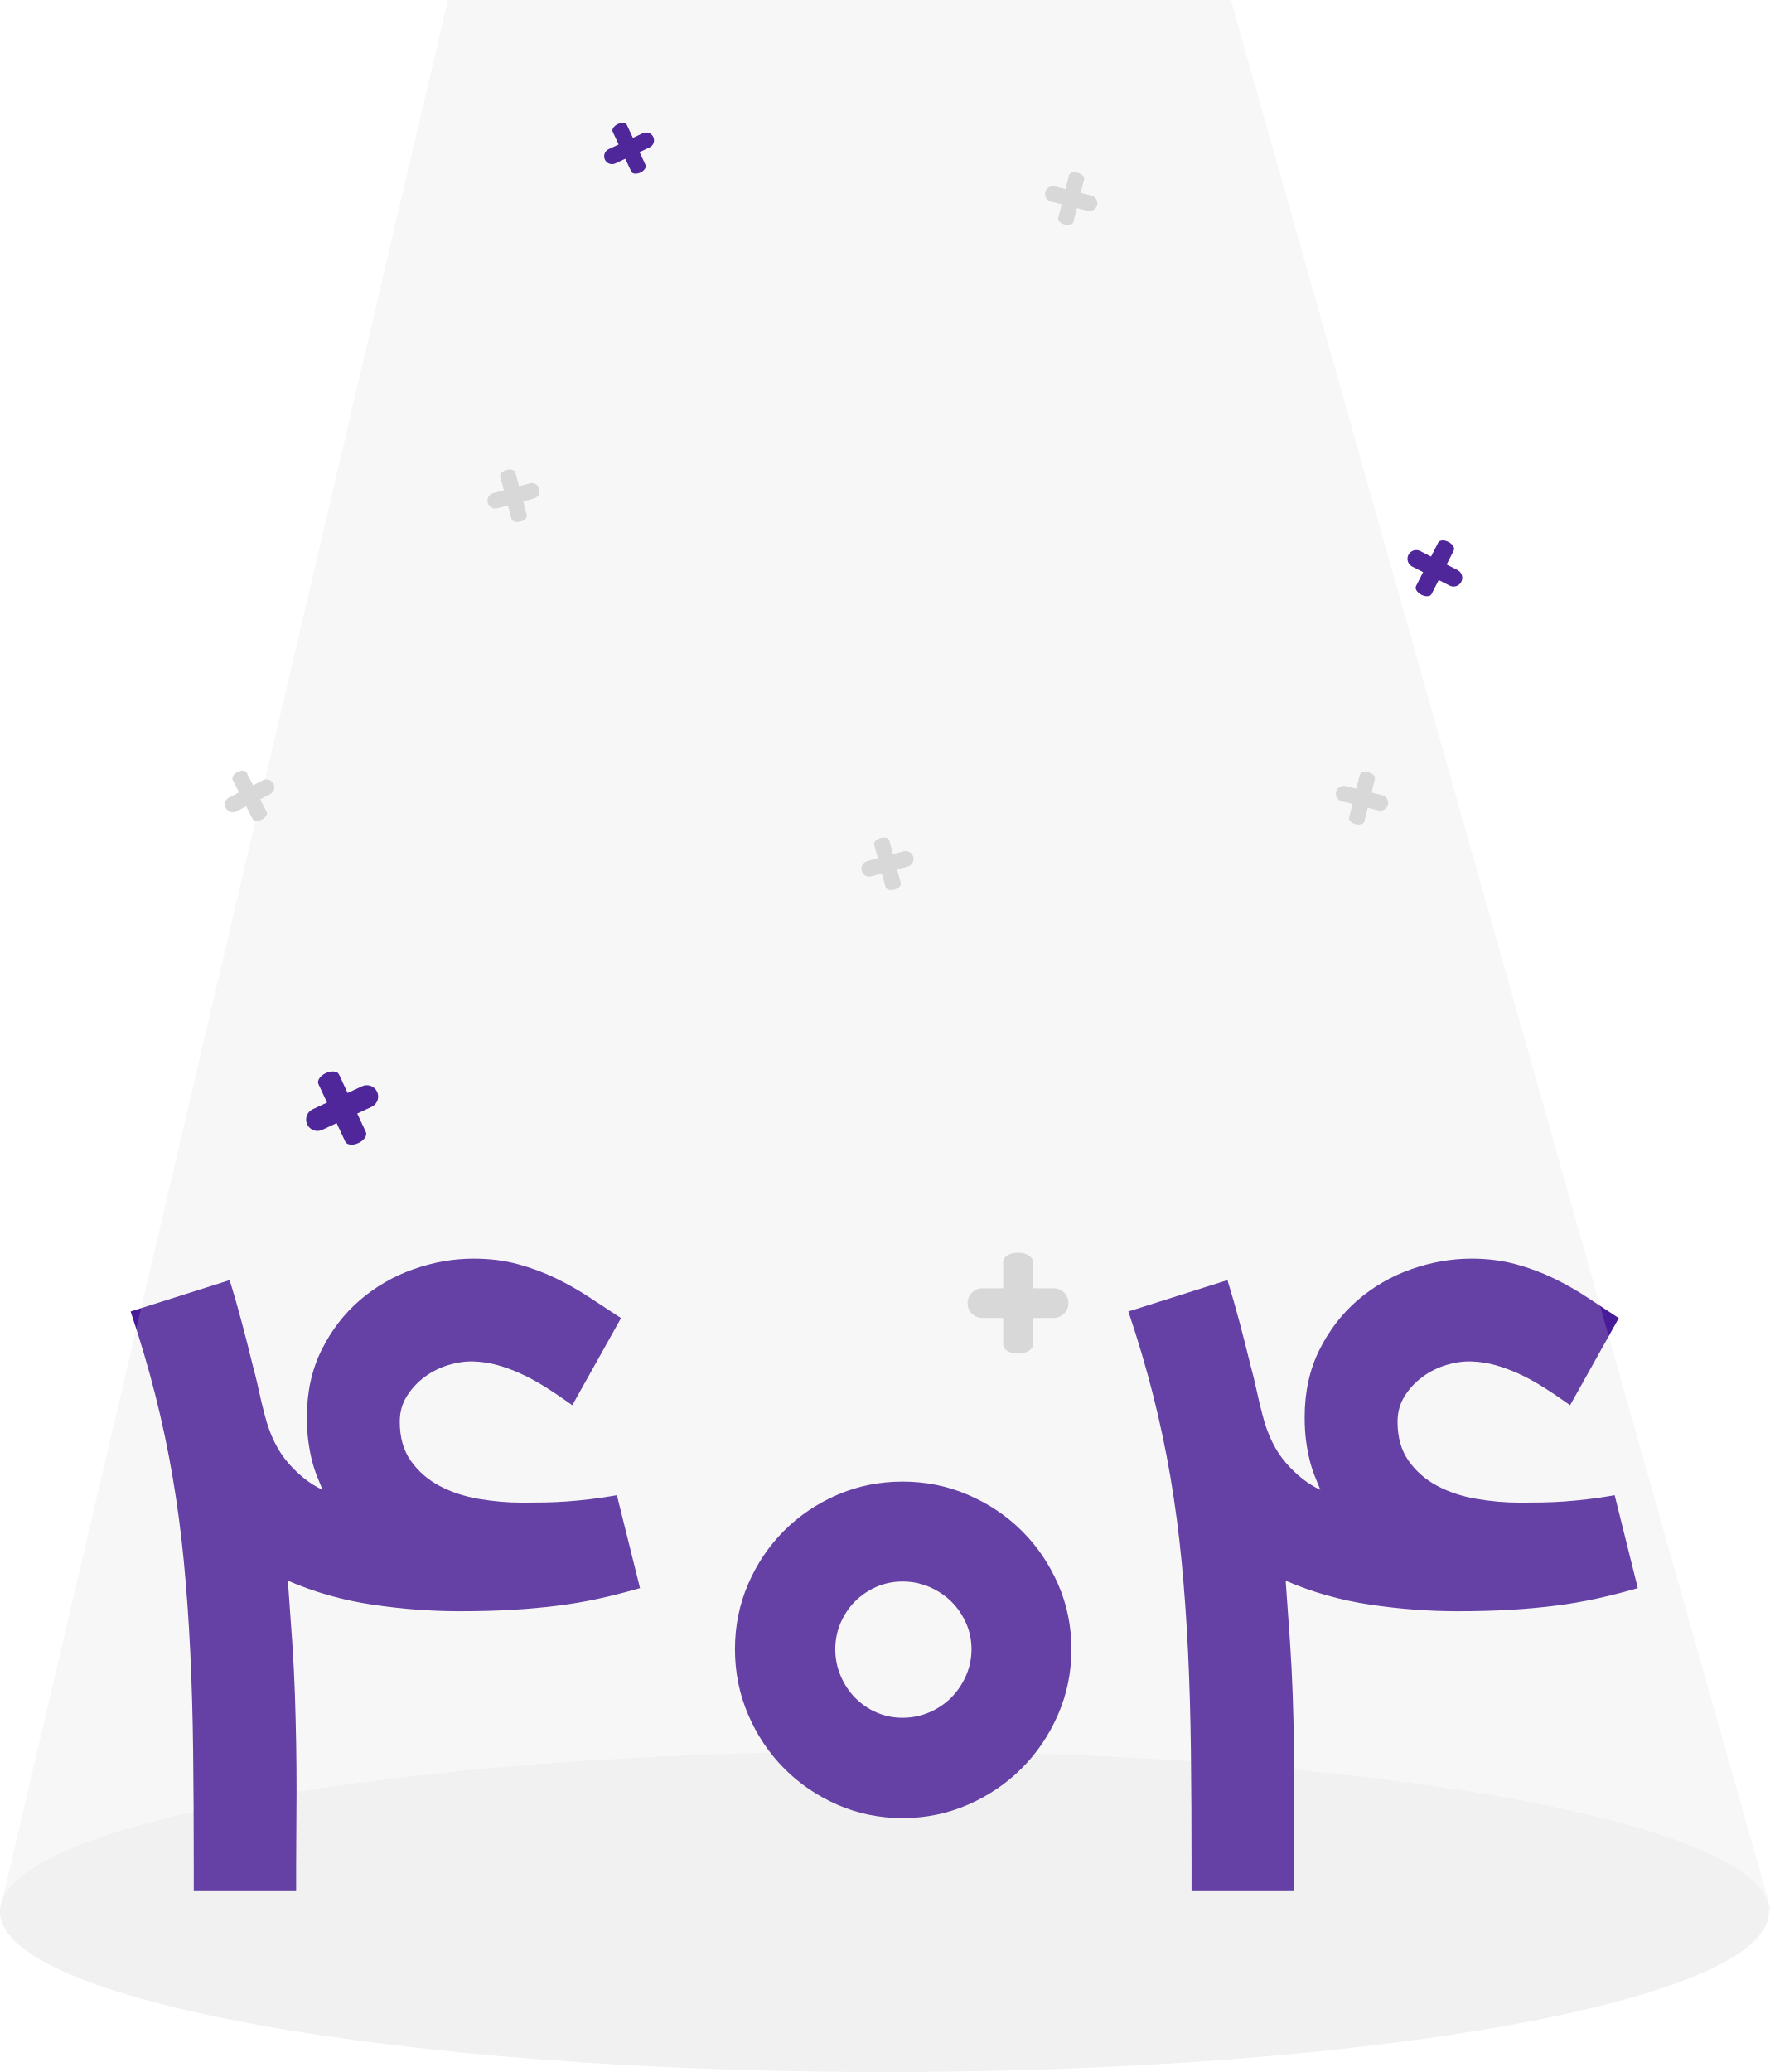
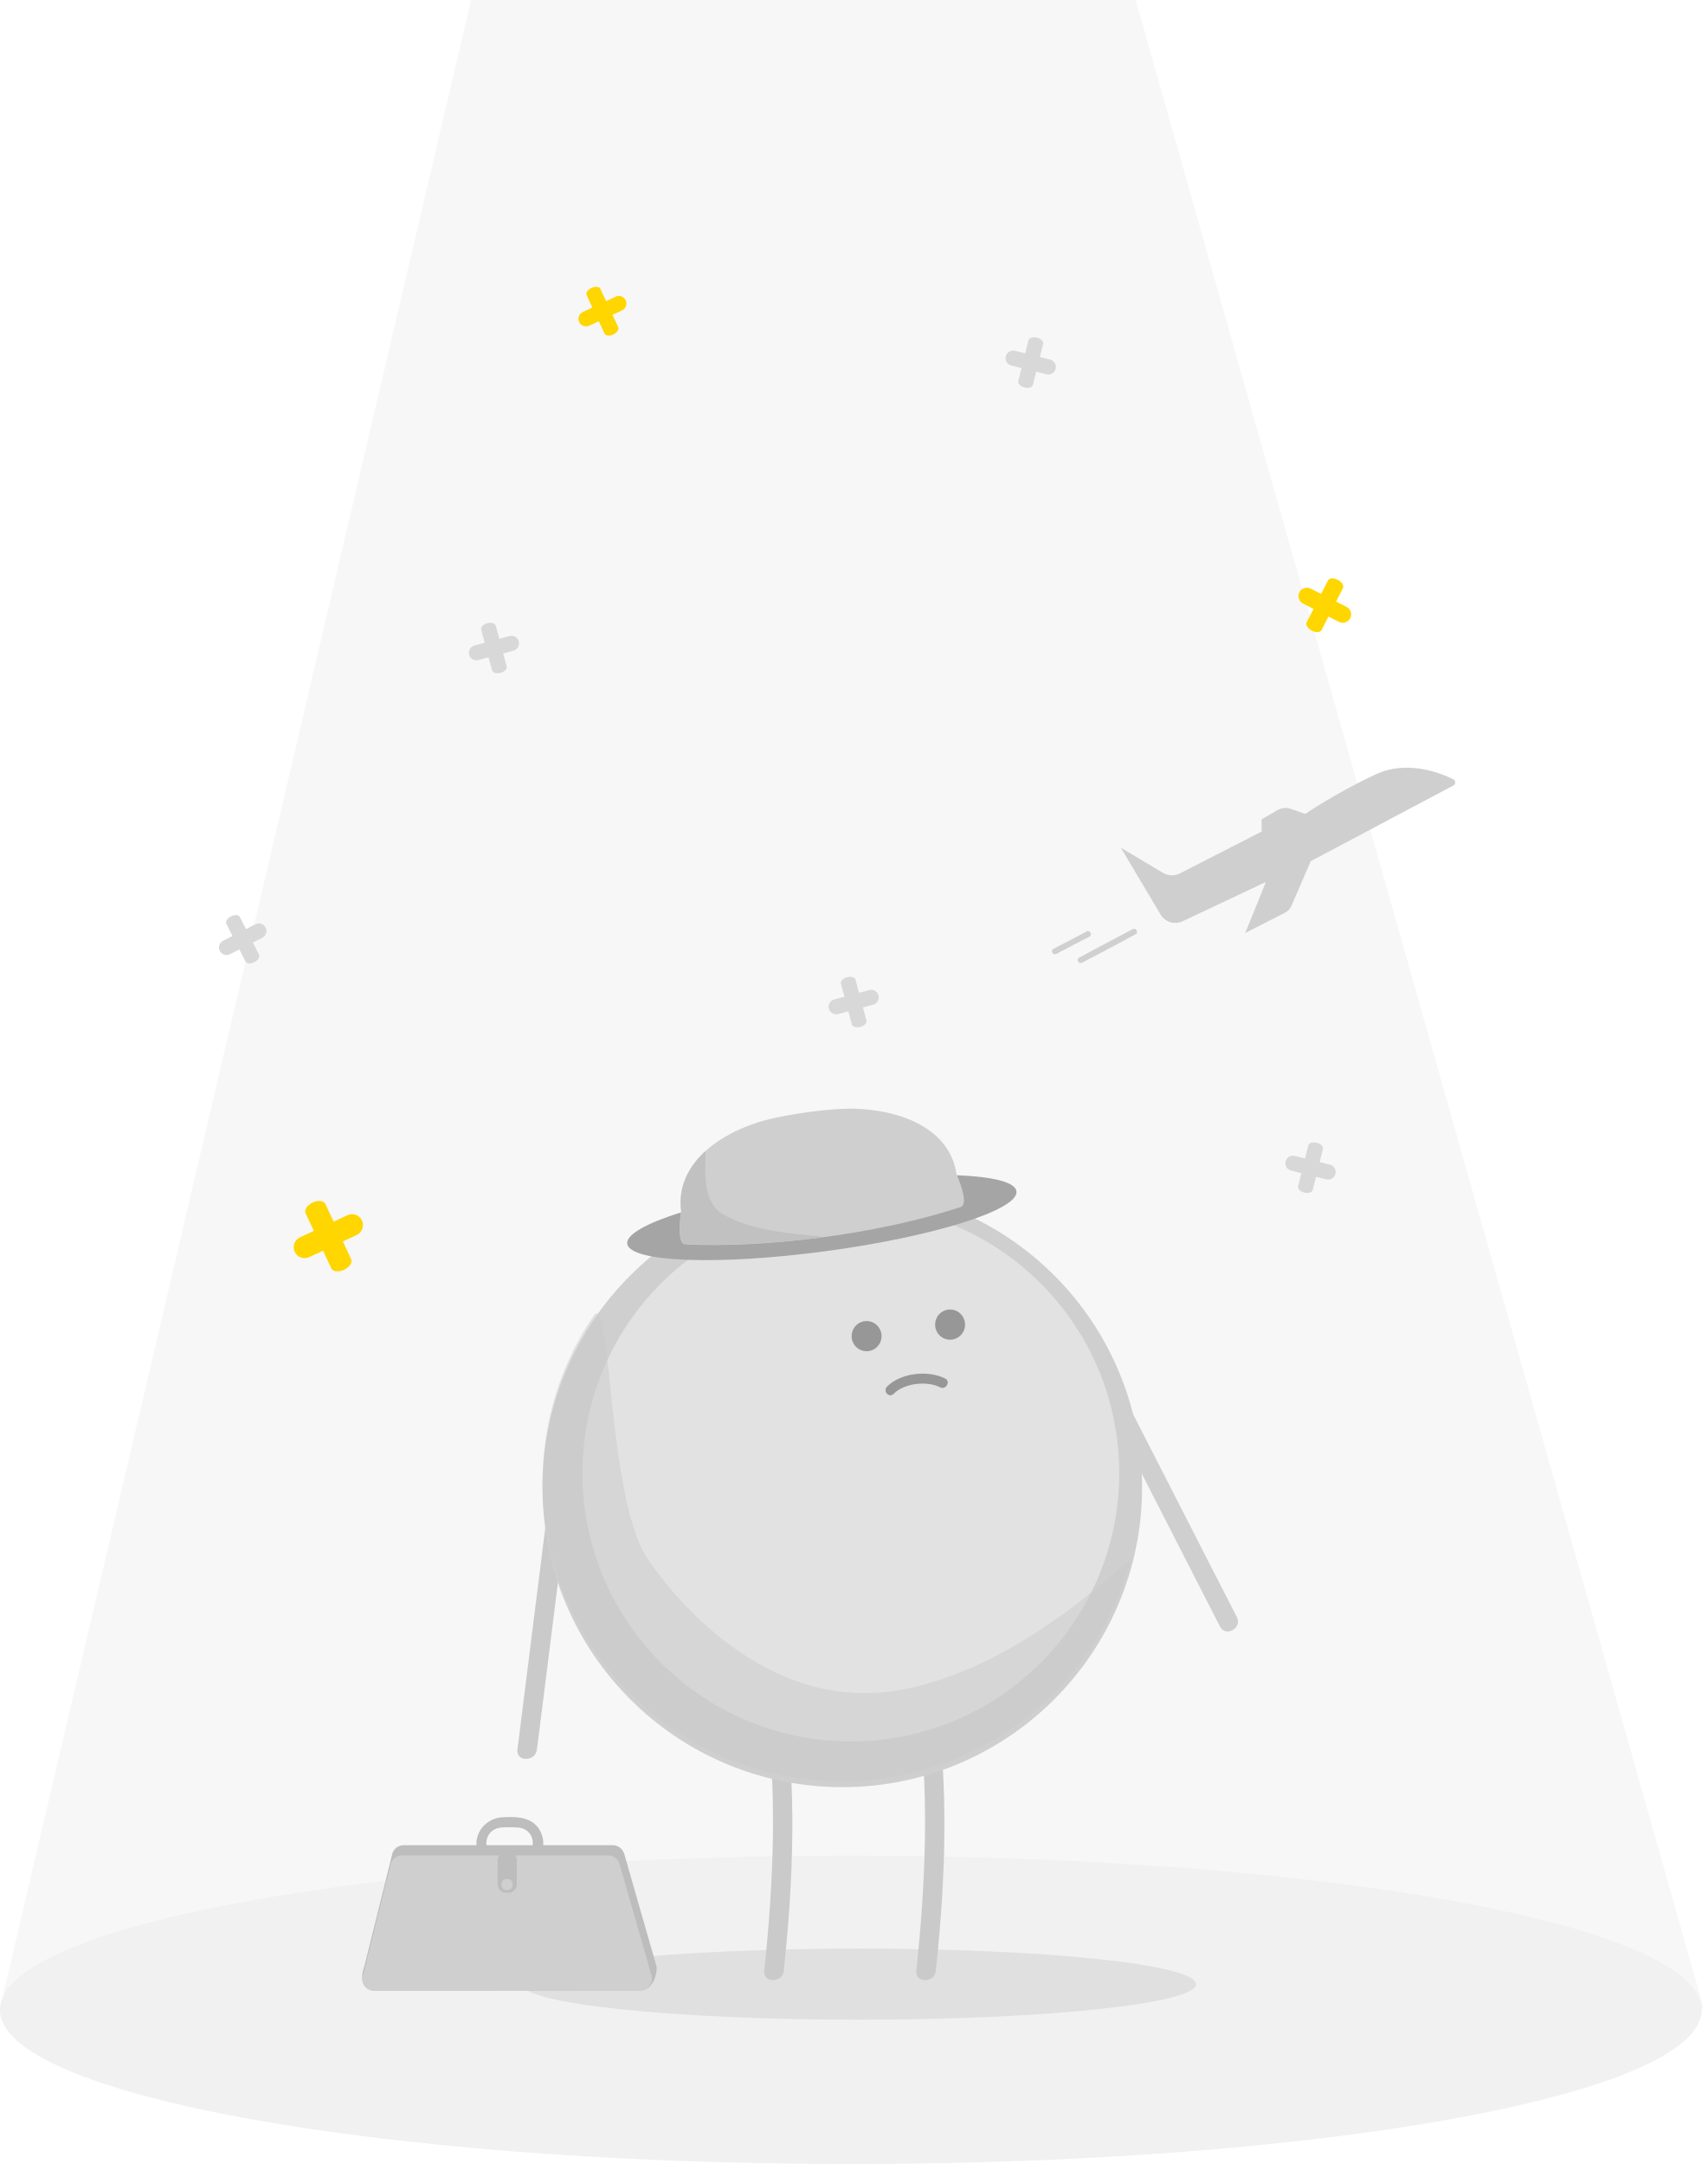
- <svg xmlns="http://www.w3.org/2000/svg" width="299px" height="349px" viewBox="0 0 299 349" version="1.1">
+ <svg xmlns="http://www.w3.org/2000/svg" width="299px" height="379px" viewBox="0 0 299 379" version="1.1">
  <defs />
  <g id="Page-1" stroke="none" stroke-width="1" fill="none" fill-rule="evenodd">
-     <g id="Desktop-HD" transform="translate(-151, 0)">
-       <g id="Group-4" transform="translate(151, -255)">
-         <ellipse id="Oval" fill-opacity="0.2" fill="#DBDBDB" cx="149" cy="577" rx="149" ry="27" />
-         <path d="M87.999,508.101 C89.297,508.101 90.572,508.09 91.824,508.067 C93.075,508.043 94.327,507.985 95.579,507.893 C96.831,507.8 98.141,507.673 99.508,507.51 C100.876,507.348 102.348,507.128 103.925,506.85 L107.819,522.497 C105.408,523.193 103.09,523.784 100.865,524.271 C98.639,524.758 96.344,525.152 93.98,525.453 C91.615,525.754 89.1,525.986 86.434,526.148 C83.768,526.311 80.766,526.392 77.428,526.392 C72.606,526.392 67.703,526.021 62.719,525.279 C57.735,524.537 52.994,523.193 48.497,521.245 C48.775,525.001 49.018,528.432 49.227,531.538 C49.436,534.645 49.586,537.589 49.679,540.37 C49.772,543.152 49.841,545.865 49.888,548.507 C49.934,551.15 49.957,553.885 49.957,556.714 C49.957,558.661 49.946,560.643 49.922,562.66 C49.899,564.677 49.888,566.867 49.888,569.232 L49.888,573.544 L32.64,573.544 L32.64,569.162 C32.64,562.347 32.606,555.972 32.536,550.037 C32.467,544.103 32.304,538.493 32.049,533.207 C31.794,527.922 31.435,522.868 30.971,518.046 C30.508,513.225 29.882,508.495 29.094,503.859 C28.305,499.223 27.332,494.61 26.173,490.02 C25.014,485.43 23.623,480.724 22,475.902 L38.691,470.616 C39.433,473.027 40.117,475.415 40.742,477.78 C41.368,480.144 41.983,482.555 42.585,485.012 C42.956,486.357 43.292,487.736 43.594,489.15 C43.895,490.564 44.231,491.967 44.602,493.358 C45.437,496.65 46.747,499.327 48.532,501.39 C50.317,503.453 52.252,504.972 54.339,505.945 C54.06,505.25 53.759,504.508 53.435,503.72 C53.11,502.932 52.82,502.039 52.565,501.043 C52.31,500.046 52.102,498.945 51.939,497.739 C51.777,496.534 51.696,495.189 51.696,493.705 C51.696,489.486 52.519,485.719 54.165,482.404 C55.811,479.089 57.967,476.284 60.633,473.989 C63.298,471.694 66.312,469.956 69.673,468.773 C73.035,467.591 76.408,467 79.792,467 C82.481,467 84.973,467.313 87.268,467.939 C89.563,468.565 91.708,469.365 93.701,470.338 C95.695,471.312 97.584,472.39 99.369,473.572 C101.154,474.754 102.905,475.902 104.62,477.015 L96.414,491.689 C94.791,490.53 93.261,489.498 91.824,488.594 C90.386,487.69 88.995,486.936 87.651,486.334 C86.306,485.731 84.997,485.256 83.722,484.908 C82.447,484.56 81.137,484.363 79.792,484.317 C78.448,484.27 77.045,484.467 75.585,484.908 C74.124,485.348 72.791,486.009 71.586,486.89 C70.38,487.771 69.372,488.849 68.561,490.124 C67.749,491.399 67.344,492.848 67.344,494.47 C67.344,497.113 67.97,499.315 69.221,501.077 C70.473,502.839 72.084,504.242 74.055,505.285 C76.025,506.328 78.239,507.058 80.696,507.475 C83.154,507.893 85.588,508.101 87.999,508.101 Z M152.05,561.234 C148.155,561.234 144.493,560.481 141.062,558.974 C137.631,557.467 134.64,555.427 132.09,552.854 C129.54,550.281 127.524,547.267 126.04,543.813 C124.556,540.359 123.815,536.685 123.815,532.79 C123.815,528.895 124.556,525.233 126.04,521.802 C127.524,518.371 129.54,515.38 132.09,512.83 C134.64,510.28 137.631,508.264 141.062,506.78 C144.493,505.296 148.155,504.555 152.05,504.555 C155.945,504.555 159.619,505.296 163.073,506.78 C166.527,508.264 169.541,510.28 172.114,512.83 C174.687,515.38 176.727,518.371 178.234,521.802 C179.741,525.233 180.494,528.895 180.494,532.79 C180.494,536.685 179.741,540.359 178.234,543.813 C176.727,547.267 174.687,550.281 172.114,552.854 C169.541,555.427 166.527,557.467 163.073,558.974 C159.619,560.481 155.945,561.234 152.05,561.234 Z M152.05,521.385 C150.474,521.385 149.002,521.686 147.634,522.289 C146.266,522.891 145.072,523.703 144.052,524.723 C143.032,525.743 142.221,526.948 141.618,528.339 C141.015,529.73 140.714,531.214 140.714,532.79 C140.714,534.366 141.015,535.862 141.618,537.276 C142.221,538.69 143.032,539.918 144.052,540.962 C145.072,542.005 146.266,542.828 147.634,543.43 C149.002,544.033 150.474,544.335 152.05,544.335 C153.626,544.335 155.122,544.033 156.536,543.43 C157.95,542.828 159.178,542.005 160.222,540.962 C161.265,539.918 162.099,538.69 162.725,537.276 C163.351,535.862 163.664,534.366 163.664,532.79 C163.664,531.214 163.351,529.73 162.725,528.339 C162.099,526.948 161.265,525.743 160.222,524.723 C159.178,523.703 157.95,522.891 156.536,522.289 C155.122,521.686 153.626,521.385 152.05,521.385 Z M256.09,508.101 C257.388,508.101 258.663,508.09 259.915,508.067 C261.167,508.043 262.419,507.985 263.67,507.893 C264.922,507.8 266.232,507.673 267.6,507.51 C268.968,507.348 270.44,507.128 272.016,506.85 L275.91,522.497 C273.5,523.193 271.181,523.784 268.956,524.271 C266.73,524.758 264.435,525.152 262.071,525.453 C259.706,525.754 257.191,525.986 254.525,526.148 C251.859,526.311 248.857,526.392 245.519,526.392 C240.697,526.392 235.794,526.021 230.81,525.279 C225.826,524.537 221.085,523.193 216.588,521.245 C216.866,525.001 217.11,528.432 217.318,531.538 C217.527,534.645 217.678,537.589 217.77,540.37 C217.863,543.152 217.933,545.865 217.979,548.507 C218.025,551.15 218.049,553.885 218.049,556.714 C218.049,558.661 218.037,560.643 218.014,562.66 C217.991,564.677 217.979,566.867 217.979,569.232 L217.979,573.544 L200.732,573.544 L200.732,569.162 C200.732,562.347 200.697,555.972 200.627,550.037 C200.558,544.103 200.396,538.493 200.141,533.207 C199.886,527.922 199.526,522.868 199.063,518.046 C198.599,513.225 197.973,508.495 197.185,503.859 C196.397,499.223 195.423,494.61 194.264,490.02 C193.105,485.43 191.714,480.724 190.091,475.902 L206.782,470.616 C207.524,473.027 208.208,475.415 208.834,477.78 C209.46,480.144 210.074,482.555 210.677,485.012 C211.048,486.357 211.384,487.736 211.685,489.15 C211.987,490.564 212.323,491.967 212.694,493.358 C213.528,496.65 214.838,499.327 216.623,501.39 C218.408,503.453 220.344,504.972 222.43,505.945 C222.152,505.25 221.85,504.508 221.526,503.72 C221.201,502.932 220.912,502.039 220.657,501.043 C220.402,500.046 220.193,498.945 220.031,497.739 C219.868,496.534 219.787,495.189 219.787,493.705 C219.787,489.486 220.61,485.719 222.256,482.404 C223.902,479.089 226.058,476.284 228.724,473.989 C231.39,471.694 234.403,469.956 237.765,468.773 C241.126,467.591 244.499,467 247.884,467 C250.573,467 253.065,467.313 255.36,467.939 C257.655,468.565 259.799,469.365 261.793,470.338 C263.786,471.312 265.676,472.39 267.461,473.572 C269.246,474.754 270.996,475.902 272.711,477.015 L264.505,491.689 C262.882,490.53 261.352,489.498 259.915,488.594 C258.478,487.69 257.087,486.936 255.742,486.334 C254.398,485.731 253.088,485.256 251.813,484.908 C250.538,484.56 249.228,484.363 247.884,484.317 C246.539,484.27 245.137,484.467 243.676,484.908 C242.216,485.348 240.883,486.009 239.677,486.89 C238.472,487.771 237.463,488.849 236.652,490.124 C235.841,491.399 235.435,492.848 235.435,494.47 C235.435,497.113 236.061,499.315 237.313,501.077 C238.565,502.839 240.176,504.242 242.146,505.285 C244.117,506.328 246.33,507.058 248.788,507.475 C251.245,507.893 253.679,508.101 256.09,508.101 Z" id="۴۰۴" fill="#481B99" />
-         <path d="M0.008,576.716 C0.003,576.81 0,576.905 0,577 C0,591.912 66.71,604 149,604 C231.29,604 298,591.912 298,577 C298,576.905 297.997,576.81 297.992,576.716 L298.34,576.716 L135.259,0 L0.402,575.001 C0.179,575.553 0.048,576.109 0.011,576.669 L2.84217094e-14,576.716 Z" id="Combined-Shape" fill-opacity="0.2" fill="#DBDBDB" />
-         <g id="Group-3" transform="translate(36, 274)">
-           <path d="M133,198 L129.5,198 L129.5,198 C128.119,198 127,199.119 127,200.5 C127,201.881 128.119,203 129.5,203 L133,203 L133,207.5 C133,208.328 134.119,209 135.5,209 C136.881,209 138,208.328 138,207.5 L138,203 L141.5,203 C142.881,203 144,201.881 144,200.5 C144,199.119 142.881,198 141.5,198 L138,198 L138,193.5 C138,192.672 136.881,192 135.5,192 C134.119,192 133,192.672 133,193.5 L133,198 Z" id="Combined-Shape" fill="#D8D8D8" />
-           <path d="M4.729,113.729 L2.876,113.729 L2.876,113.729 C2.145,113.729 1.552,114.322 1.552,115.052 C1.552,115.783 2.145,116.376 2.876,116.376 L4.729,116.376 L4.729,118.758 C4.729,119.197 5.322,119.552 6.052,119.552 C6.783,119.552 7.376,119.197 7.376,118.758 L7.376,116.376 L9.229,116.376 C9.96,116.376 10.552,115.783 10.552,115.052 L10.552,115.052 C10.552,114.322 9.96,113.729 9.229,113.729 L9.229,113.729 L7.376,113.729 L7.376,111.347 C7.376,110.908 6.783,110.552 6.052,110.552 C5.322,110.552 4.729,110.908 4.729,111.347 L4.729,113.729 Z" id="Combined-Shape" fill="#D8D8D8" transform="translate(6.052487, 115.0525) rotate(-27) translate(-6.052487, -115.0525) " />
-           <path d="M192.131,114.131 L190.279,114.131 L190.279,114.131 C189.548,114.131 188.955,114.724 188.955,115.455 C188.955,116.186 189.548,116.779 190.279,116.779 L190.279,116.779 L192.131,116.779 L192.131,119.161 C192.131,119.599 192.724,119.955 193.455,119.955 C194.186,119.955 194.779,119.599 194.779,119.161 L194.779,116.779 L196.631,116.779 C197.362,116.779 197.955,116.186 197.955,115.455 L197.955,115.455 C197.955,114.724 197.362,114.131 196.631,114.131 L196.631,114.131 L194.779,114.131 L194.779,111.749 C194.779,111.311 194.186,110.955 193.455,110.955 C192.724,110.955 192.131,111.311 192.131,111.749 L192.131,114.131 Z" id="Combined-Shape" fill="#D8D8D8" transform="translate(193.455, 115.455) rotate(14) translate(-193.455, -115.455) " />
-           <path d="M143.131,13.131 L141.279,13.131 L141.279,13.131 C140.548,13.131 139.955,13.724 139.955,14.455 C139.955,15.186 140.548,15.779 141.279,15.779 L141.279,15.779 L143.131,15.779 L143.131,18.161 C143.131,18.599 143.724,18.955 144.455,18.955 C145.186,18.955 145.779,18.599 145.779,18.161 L145.779,15.779 L147.631,15.779 C148.362,15.779 148.955,15.186 148.955,14.455 L148.955,14.455 C148.955,13.724 148.362,13.131 147.631,13.131 L147.631,13.131 L145.779,13.131 L145.779,10.749 C145.779,10.311 145.186,9.955 144.455,9.955 C143.724,9.955 143.131,10.311 143.131,10.749 L143.131,13.131 Z" id="Combined-Shape" fill="#D8D8D8" transform="translate(144.455, 14.45498) rotate(14) translate(-144.455, -14.45498) " />
-           <path d="M49.188,63.188 L47.335,63.188 L47.335,63.188 C46.604,63.188 46.011,63.78 46.011,64.511 C46.011,65.242 46.604,65.835 47.335,65.835 L47.335,65.835 L49.188,65.835 L49.188,68.217 C49.188,68.656 49.78,69.011 50.511,69.011 C51.242,69.011 51.835,68.656 51.835,68.217 L51.835,65.835 L53.688,65.835 C54.419,65.835 55.011,65.242 55.011,64.511 L55.011,64.511 C55.011,63.78 54.419,63.188 53.688,63.188 L53.688,63.188 L51.835,63.188 L51.835,60.805 C51.835,60.367 51.242,60.011 50.511,60.011 C49.78,60.011 49.188,60.367 49.188,60.805 L49.188,63.188 Z" id="Combined-Shape" fill="#D8D8D8" transform="translate(50.51135, 64.51135) rotate(-15) translate(-50.51135, -64.51135) " />
-           <path d="M112.188,125.188 L110.335,125.188 L110.335,125.188 C109.604,125.188 109.011,125.78 109.011,126.511 C109.011,127.242 109.604,127.835 110.335,127.835 L110.335,127.835 L112.188,127.835 L112.188,130.217 C112.188,130.656 112.78,131.011 113.511,131.011 C114.242,131.011 114.835,130.656 114.835,130.217 L114.835,127.835 L116.688,127.835 C117.419,127.835 118.011,127.242 118.011,126.511 L118.011,126.511 C118.011,125.78 117.419,125.188 116.688,125.188 L116.688,125.188 L114.835,125.188 L114.835,122.805 C114.835,122.367 114.242,122.011 113.511,122.011 C112.78,122.011 112.188,122.367 112.188,122.805 L112.188,125.188 Z" id="Combined-Shape" fill="#D8D8D8" transform="translate(113.5114, 126.5114) rotate(-15) translate(-113.5114, -126.5114) " />
-           <path d="M19.726,165.726 L17.05,165.726 L17.05,165.726 C15.994,165.726 15.138,166.582 15.138,167.638 L15.138,167.638 L15.138,167.638 C15.138,168.694 15.994,169.55 17.05,169.55 L17.05,169.55 L19.726,169.55 L19.726,172.991 C19.726,173.624 20.582,174.138 21.638,174.138 C22.694,174.138 23.55,173.624 23.55,172.991 L23.55,169.55 L26.226,169.55 C27.282,169.55 28.138,168.694 28.138,167.638 C28.138,166.582 27.282,165.726 26.226,165.726 L26.226,165.726 L23.55,165.726 L23.55,162.285 C23.55,161.652 22.694,161.138 21.638,161.138 C20.582,161.138 19.726,161.652 19.726,162.285 L19.726,165.726 Z" id="Combined-Shape" fill="#50269B" transform="translate(21.63802, 167.638) rotate(-25) translate(-21.63802, -167.638) " />
-           <path d="M204.254,75.254 L202.196,75.254 L202.196,75.254 C201.383,75.254 200.725,75.913 200.725,76.725 C200.725,77.537 201.383,78.196 202.196,78.196 L204.254,78.196 L204.254,80.843 C204.254,81.33 204.913,81.725 205.725,81.725 C206.537,81.725 207.196,81.33 207.196,80.843 L207.196,78.196 L209.254,78.196 C210.067,78.196 210.725,77.537 210.725,76.725 L210.725,76.725 C210.725,75.913 210.067,75.254 209.254,75.254 L207.196,75.254 L207.196,72.607 C207.196,72.12 206.537,71.725 205.725,71.725 C204.913,71.725 204.254,72.12 204.254,72.607 L204.254,75.254 Z" id="Combined-Shape" fill="#50269B" transform="translate(205.725, 76.72499) rotate(27) translate(-205.725, -76.72499) " />
-           <path d="M68.657,4.657 L66.804,4.657 L66.804,4.657 C66.073,4.657 65.48,5.249 65.48,5.98 C65.48,6.711 66.073,7.304 66.804,7.304 L68.657,7.304 L68.657,9.686 C68.657,10.125 69.249,10.48 69.98,10.48 C70.711,10.48 71.304,10.125 71.304,9.686 L71.304,7.304 L73.157,7.304 C73.888,7.304 74.48,6.711 74.48,5.98 C74.48,5.249 73.888,4.657 73.157,4.657 L71.304,4.657 L71.304,2.274 C71.304,1.836 70.711,1.48 69.98,1.48 C69.249,1.48 68.657,1.836 68.657,2.274 L68.657,4.657 Z" id="Combined-Shape" fill="#50269B" transform="translate(69.98017, 5.980167) rotate(-25) translate(-69.98017, -5.980167) " />
+     <g id="Desktop-HD" transform="translate(-271, 0)">
+       <g id="Group-6" transform="translate(271, -225)">
+         <path d="" id="Path-2" stroke="#979797" />
+         <g id="Group-4">
+           <ellipse id="Oval" fill-opacity="0.2" fill="#DBDBDB" cx="149" cy="577" rx="149" ry="27" />
+           <path d="M0.008,576.716 C0.003,576.81 0,576.905 0,577 C0,591.912 66.71,604 149,604 C231.29,604 298,591.912 298,577 C298,576.905 297.997,576.81 297.992,576.716 L298.34,576.716 L135.259,0 L0.402,575.001 C0.179,575.553 0.048,576.109 0.011,576.669 L2.84217094e-14,576.716 Z" id="Combined-Shape" fill-opacity="0.2" fill="#DBDBDB" />
+           <g id="Group-3" transform="translate(36, 273)">
+             <path d="M102,183 L98.5,183 L98.5,183 C97.119,183 96,184.119 96,185.5 C96,186.881 97.119,188 98.5,188 L102,188 L102,192.5 C102,193.328 103.119,194 104.5,194 C105.881,194 107,193.328 107,192.5 L107,188 L110.5,188 C111.881,188 113,186.881 113,185.5 C113,184.119 111.881,183 110.5,183 L107,183 L107,178.5 C107,177.672 105.881,177 104.5,177 C103.119,177 102,177.672 102,178.5 L102,183 Z" id="Combined-Shape" fill="#D8D8D8" />
+             <path d="M5.176,115.176 L3.324,115.176 L3.324,115.176 C2.593,115.176 2,115.769 2,116.5 C2,117.231 2.593,117.824 3.324,117.824 L5.176,117.824 L5.176,120.206 C5.176,120.644 5.769,121 6.5,121 C7.231,121 7.824,120.644 7.824,120.206 L7.824,117.824 L9.676,117.824 C10.407,117.824 11,117.231 11,116.5 L11,116.5 C11,115.769 10.407,115.176 9.676,115.176 L9.676,115.176 L7.824,115.176 L7.824,112.794 C7.824,112.356 7.231,112 6.5,112 C5.769,112 5.176,112.356 5.176,112.794 L5.176,115.176 Z" id="Combined-Shape" fill="#D8D8D8" transform="translate(6.5, 116.5) rotate(-27) translate(-6.5, -116.5) " />
+             <path d="M192.176,155.176 L190.324,155.176 L190.324,155.176 C189.593,155.176 189,155.769 189,156.5 C189,157.231 189.593,157.824 190.324,157.824 L190.324,157.824 L192.176,157.824 L192.176,160.206 C192.176,160.644 192.769,161 193.5,161 C194.231,161 194.824,160.644 194.824,160.206 L194.824,157.824 L196.676,157.824 C197.407,157.824 198,157.231 198,156.5 L198,156.5 C198,155.769 197.407,155.176 196.676,155.176 L196.676,155.176 L194.824,155.176 L194.824,152.794 C194.824,152.356 194.231,152 193.5,152 C192.769,152 192.176,152.356 192.176,152.794 L192.176,155.176 Z" id="Combined-Shape" fill="#D8D8D8" transform="translate(193.5, 156.5) rotate(14) translate(-193.5, -156.5) " />
+             <path d="M143.176,14.176 L141.324,14.176 L141.324,14.176 C140.593,14.176 140,14.769 140,15.5 C140,16.231 140.593,16.824 141.324,16.824 L141.324,16.824 L143.176,16.824 L143.176,19.206 C143.176,19.644 143.769,20 144.5,20 C145.231,20 145.824,19.644 145.824,19.206 L145.824,16.824 L147.676,16.824 C148.407,16.824 149,16.231 149,15.5 L149,15.5 C149,14.769 148.407,14.176 147.676,14.176 L147.676,14.176 L145.824,14.176 L145.824,11.794 C145.824,11.356 145.231,11 144.5,11 C143.769,11 143.176,11.356 143.176,11.794 L143.176,14.176 Z" id="Combined-Shape" fill="#D8D8D8" transform="translate(144.5, 15.5) rotate(14) translate(-144.5, -15.5) " />
+             <path d="M49.176,64.176 L47.324,64.176 L47.324,64.176 C46.593,64.176 46,64.769 46,65.5 C46,66.231 46.593,66.824 47.324,66.824 L47.324,66.824 L49.176,66.824 L49.176,69.206 C49.176,69.644 49.769,70 50.5,70 C51.231,70 51.824,69.644 51.824,69.206 L51.824,66.824 L53.676,66.824 C54.407,66.824 55,66.231 55,65.5 L55,65.5 C55,64.769 54.407,64.176 53.676,64.176 L53.676,64.176 L51.824,64.176 L51.824,61.794 C51.824,61.356 51.231,61 50.5,61 C49.769,61 49.176,61.356 49.176,61.794 L49.176,64.176 Z" id="Combined-Shape" fill="#D8D8D8" transform="translate(50.5, 65.5) rotate(-15) translate(-50.5, -65.5) " />
+             <path d="M112.176,126.176 L110.324,126.176 L110.324,126.176 C109.593,126.176 109,126.769 109,127.5 C109,128.231 109.593,128.824 110.324,128.824 L110.324,128.824 L112.176,128.824 L112.176,131.206 C112.176,131.644 112.769,132 113.5,132 C114.231,132 114.824,131.644 114.824,131.206 L114.824,128.824 L116.676,128.824 C117.407,128.824 118,128.231 118,127.5 L118,127.5 C118,126.769 117.407,126.176 116.676,126.176 L116.676,126.176 L114.824,126.176 L114.824,123.794 C114.824,123.356 114.231,123 113.5,123 C112.769,123 112.176,123.356 112.176,123.794 L112.176,126.176 Z" id="Combined-Shape" fill="#D8D8D8" transform="translate(113.5, 127.5) rotate(-15) translate(-113.5, -127.5) " />
+             <path d="M19.588,166.588 L16.912,166.588 L16.912,166.588 C15.856,166.588 15,167.444 15,168.5 L15,168.5 L15,168.5 C15,169.556 15.856,170.412 16.912,170.412 L16.912,170.412 L19.588,170.412 L19.588,173.853 C19.588,174.486 20.444,175 21.5,175 C22.556,175 23.412,174.486 23.412,173.853 L23.412,170.412 L26.088,170.412 C27.144,170.412 28,169.556 28,168.5 C28,167.444 27.144,166.588 26.088,166.588 L26.088,166.588 L23.412,166.588 L23.412,163.147 C23.412,162.514 22.556,162 21.5,162 C20.444,162 19.588,162.514 19.588,163.147 L19.588,166.588 Z" id="Combined-Shape" fill="#FFD600" transform="translate(21.5, 168.5) rotate(-25) translate(-21.5, -168.5) " />
+             <path d="M194.529,56.529 L192.471,56.529 L192.471,56.529 C191.658,56.529 191,57.188 191,58 C191,58.812 191.658,59.471 192.471,59.471 L194.529,59.471 L194.529,62.118 C194.529,62.605 195.188,63 196,63 C196.812,63 197.471,62.605 197.471,62.118 L197.471,59.471 L199.529,59.471 C200.342,59.471 201,58.812 201,58 L201,58 C201,57.188 200.342,56.529 199.529,56.529 L197.471,56.529 L197.471,53.882 C197.471,53.395 196.812,53 196,53 C195.188,53 194.529,53.395 194.529,53.882 L194.529,56.529 Z" id="Combined-Shape" fill="#FFD600" transform="translate(196, 58) rotate(27) translate(-196, -58) " />
+             <path d="M68.176,5.176 L66.324,5.176 L66.324,5.176 C65.593,5.176 65,5.769 65,6.5 C65,7.231 65.593,7.824 66.324,7.824 L68.176,7.824 L68.176,10.206 C68.176,10.644 68.769,11 69.5,11 C70.231,11 70.824,10.644 70.824,10.206 L70.824,7.824 L72.676,7.824 C73.407,7.824 74,7.231 74,6.5 C74,5.769 73.407,5.176 72.676,5.176 L70.824,5.176 L70.824,2.794 C70.824,2.356 70.231,2 69.5,2 C68.769,2 68.176,2.356 68.176,2.794 L68.176,5.176 Z" id="Combined-Shape" fill="#FFD600" transform="translate(69.5, 6.5) rotate(-25) translate(-69.5, -6.5) " />
+           </g>
+         </g>
+         <g id="404-error-02" transform="translate(63, 359)" fill-rule="nonzero">
+           <g id="Layer_6" transform="translate(28, 207)" fill="#E0E0E0">
+             <ellipse id="Oval" cx="59.432" cy="6.5" rx="59.024" ry="6.226" />
+           </g>
+           <g id="Layer_7" transform="translate(0, 184)">
+             <path d="M27.642,7.578 C26.753,7.578 25.795,7.647 24.837,7.578 C21.279,7.302 21.279,2.342 24.837,2.067 C25.726,1.998 26.753,1.998 27.642,2.067 C31.2,2.273 31.2,7.302 27.642,7.578 C26.547,7.647 26.547,9.369 27.642,9.3 C30.789,9.093 33.184,5.924 31.679,2.824 C30.379,0.138 27.437,0.138 24.905,0.276 C21.758,0.482 19.432,3.72 20.868,6.751 C22.237,9.507 25.111,9.3 27.642,9.3 C28.737,9.3 28.737,7.578 27.642,7.578 Z" id="Shape" fill="#BDBDBD" />
+             <path d="M49.332,30.587 L2.805,30.656 C1.505,30.724 -0.411,29.829 0.821,26.316 L5.679,6.751 C5.884,5.856 6.705,5.167 7.663,5.167 L44.337,5.167 C45.226,5.167 46.047,5.787 46.321,6.682 L51.932,26.247 C52.274,27.487 51.247,30.587 49.332,30.587 Z" id="Shape" fill="#BDBDBD" />
+             <path d="M49.058,30.656 L2.532,30.656 C1.232,30.656 0.205,29.416 0.547,28.107 L5.405,8.542 C5.611,7.647 6.432,6.958 7.389,6.958 L43.516,6.958 C44.405,6.958 45.226,7.578 45.5,8.473 L51.111,28.038 C51.384,29.347 50.426,30.656 49.058,30.656 Z" id="Shape" fill="#CFCFCF" />
+             <path d="M26.068,13.502 L25.589,13.502 C24.768,13.502 24.153,12.813 24.153,12.056 L24.153,7.784 C24.153,6.958 24.837,6.338 25.589,6.338 L26.068,6.338 C26.889,6.338 27.505,7.027 27.505,7.784 L27.505,12.056 C27.505,12.813 26.889,13.502 26.068,13.502 Z" id="Shape" fill="#BDBDBD" />
+             <ellipse id="Oval" fill="#CFCFCF" cx="25.795" cy="12.056" rx="1" ry="1" />
+           </g>
+           <g id="Layer_3" transform="translate(27, 108)">
+             <path d="M6.623,16.597 C4.643,32.516 2.595,48.435 0.615,64.423 C0.341,66.59 3.755,66.59 4.028,64.423 C6.009,48.503 8.057,32.584 10.037,16.597 C10.31,14.429 6.896,14.429 6.623,16.597 L6.623,16.597 Z" id="Shape" fill="#CACACA" />
+             <path d="M103.034,2.574 C109.93,15.987 116.758,29.468 123.654,42.881 C124.678,44.845 127.615,43.084 126.59,41.187 C119.694,27.774 112.866,14.294 105.97,0.881 C105.014,-1.084 102.078,0.61 103.034,2.574 L103.034,2.574 Z" id="Shape" fill="#CFCFCF" />
+             <path d="M43.904,55.819 C46.225,70.926 45.474,87.726 43.835,103.171 C43.631,105.339 47.045,105.339 47.249,103.171 C48.956,87.319 49.571,70.79 47.181,54.939 C46.908,52.771 43.631,53.719 43.904,55.819 L43.904,55.819 Z" id="Shape" fill="#CACACA" />
+             <path d="M70.533,55.819 C72.854,70.926 72.103,87.726 70.465,103.171 C70.26,105.339 73.674,105.339 73.878,103.171 C75.585,87.319 76.2,70.79 73.81,54.939 C73.537,52.771 70.26,53.719 70.533,55.819 L70.533,55.819 Z" id="Shape" fill="#CACACA" />
+           </g>
+           <circle id="Oval" fill="#CFCFCF" cx="84.5" cy="126.5" r="52.5" />
+           <circle id="Oval" fill="#E2E2E2" cx="86" cy="124" r="47" />
+           <path d="M134.991,139.408 C128.933,161.626 108.58,178 84.414,178 C55.484,178 32,154.559 32,125.683 C32,114.88 35.267,104.757 40.985,96.4 C44.117,91.779 43.3,128.537 50.447,139.068 C56.505,147.969 72.57,165.77 94.353,162.033 C116.816,158.16 135.468,137.641 134.991,139.408 Z" id="Shape" fill="#CACACA" opacity="0.5" />
+           <g id="Layer_4" transform="translate(86, 95)" fill="#979797">
+             <ellipse id="Oval" cx="17.379" cy="2.991" rx="2.621" ry="2.643" />
+             <ellipse id="Oval" cx="2.759" cy="5.009" rx="2.621" ry="2.643" />
+             <path d="M7.517,15.096 C9.379,13.217 13.379,12.8 15.655,13.983 C16.621,14.47 17.517,13.009 16.552,12.452 C13.586,10.922 8.759,11.409 6.345,13.843 C5.517,14.678 6.759,15.93 7.517,15.096 L7.517,15.096 Z" id="Shape" />
+           </g>
+           <g id="Layer_5" transform="translate(46, 60)">
+             <ellipse id="Oval" fill="#A5A5A5" transform="translate(34.92439, 19.23629) rotate(-7.683621) translate(-34.92439, -19.23629) " cx="34.924" cy="19.236" rx="34.388" ry="5.932" />
+             <path d="M59.262,17.386 C44.175,22.364 24.33,24.614 11.01,23.932 C9.379,23.864 10.262,18.205 10.262,18.205 C9.243,10.705 15.631,5.182 23.65,2.591 C27.864,1.227 36.903,-0.068 41.456,0.205 C49.883,0.682 57.495,4.227 58.515,11.727 C58.515,11.591 60.825,16.841 59.262,17.386 Z" id="Shape" fill="#CFCFCF" />
+             <path d="M33.777,22.841 C25.553,23.864 17.534,24.205 11.078,23.864 C9.447,23.795 10.33,18.136 10.33,18.136 C9.786,14.045 11.417,10.568 14.34,7.773 C15.291,6.818 12.777,15.682 17.534,18.614 C24.534,22.909 38.942,22.227 33.777,22.841 Z" id="Shape" fill="#C1C1C1" />
+           </g>
+           <g id="Layer_8" transform="translate(121, 0)">
+             <path d="M70.522,3.567 C70.932,3.365 70.932,2.692 70.522,2.49 C68.201,1.346 62.398,-0.942 56.937,1.615 C49.973,4.846 44.58,8.548 44.58,8.548 L42.054,7.673 C41.303,7.404 40.484,7.471 39.733,7.875 L36.934,9.49 L36.934,11.644 L22.597,18.981 C21.71,19.452 20.617,19.385 19.73,18.913 L12.288,14.471 L19.252,26.183 C20.071,27.529 21.71,28 23.143,27.327 L37.685,20.462 L34.066,29.413 L41.03,25.846 C41.576,25.577 41.986,25.106 42.19,24.567 L45.536,16.827 L70.522,3.567 Z" id="Shape" fill="#CFCFCF" />
+             <path d="M4.984,33.721 C4.369,34.058 4.915,34.933 5.53,34.596 C8.67,32.913 11.811,31.298 14.883,29.615 C15.429,29.279 14.951,28.404 14.337,28.74 C11.196,30.423 8.056,32.038 4.984,33.721 Z" id="Shape" fill="#D1D0D0" />
+             <path d="M6.281,29.144 C4.369,30.154 2.458,31.163 0.478,32.173 C-0.137,32.51 0.41,33.385 1.024,33.048 C2.936,32.038 4.847,31.029 6.827,30.019 C7.373,29.683 6.827,28.808 6.281,29.144 L6.281,29.144 Z" id="Shape" fill="#D1D0D0" />
+           </g>
        </g>
      </g>
    </g>
  </g>
</svg>
